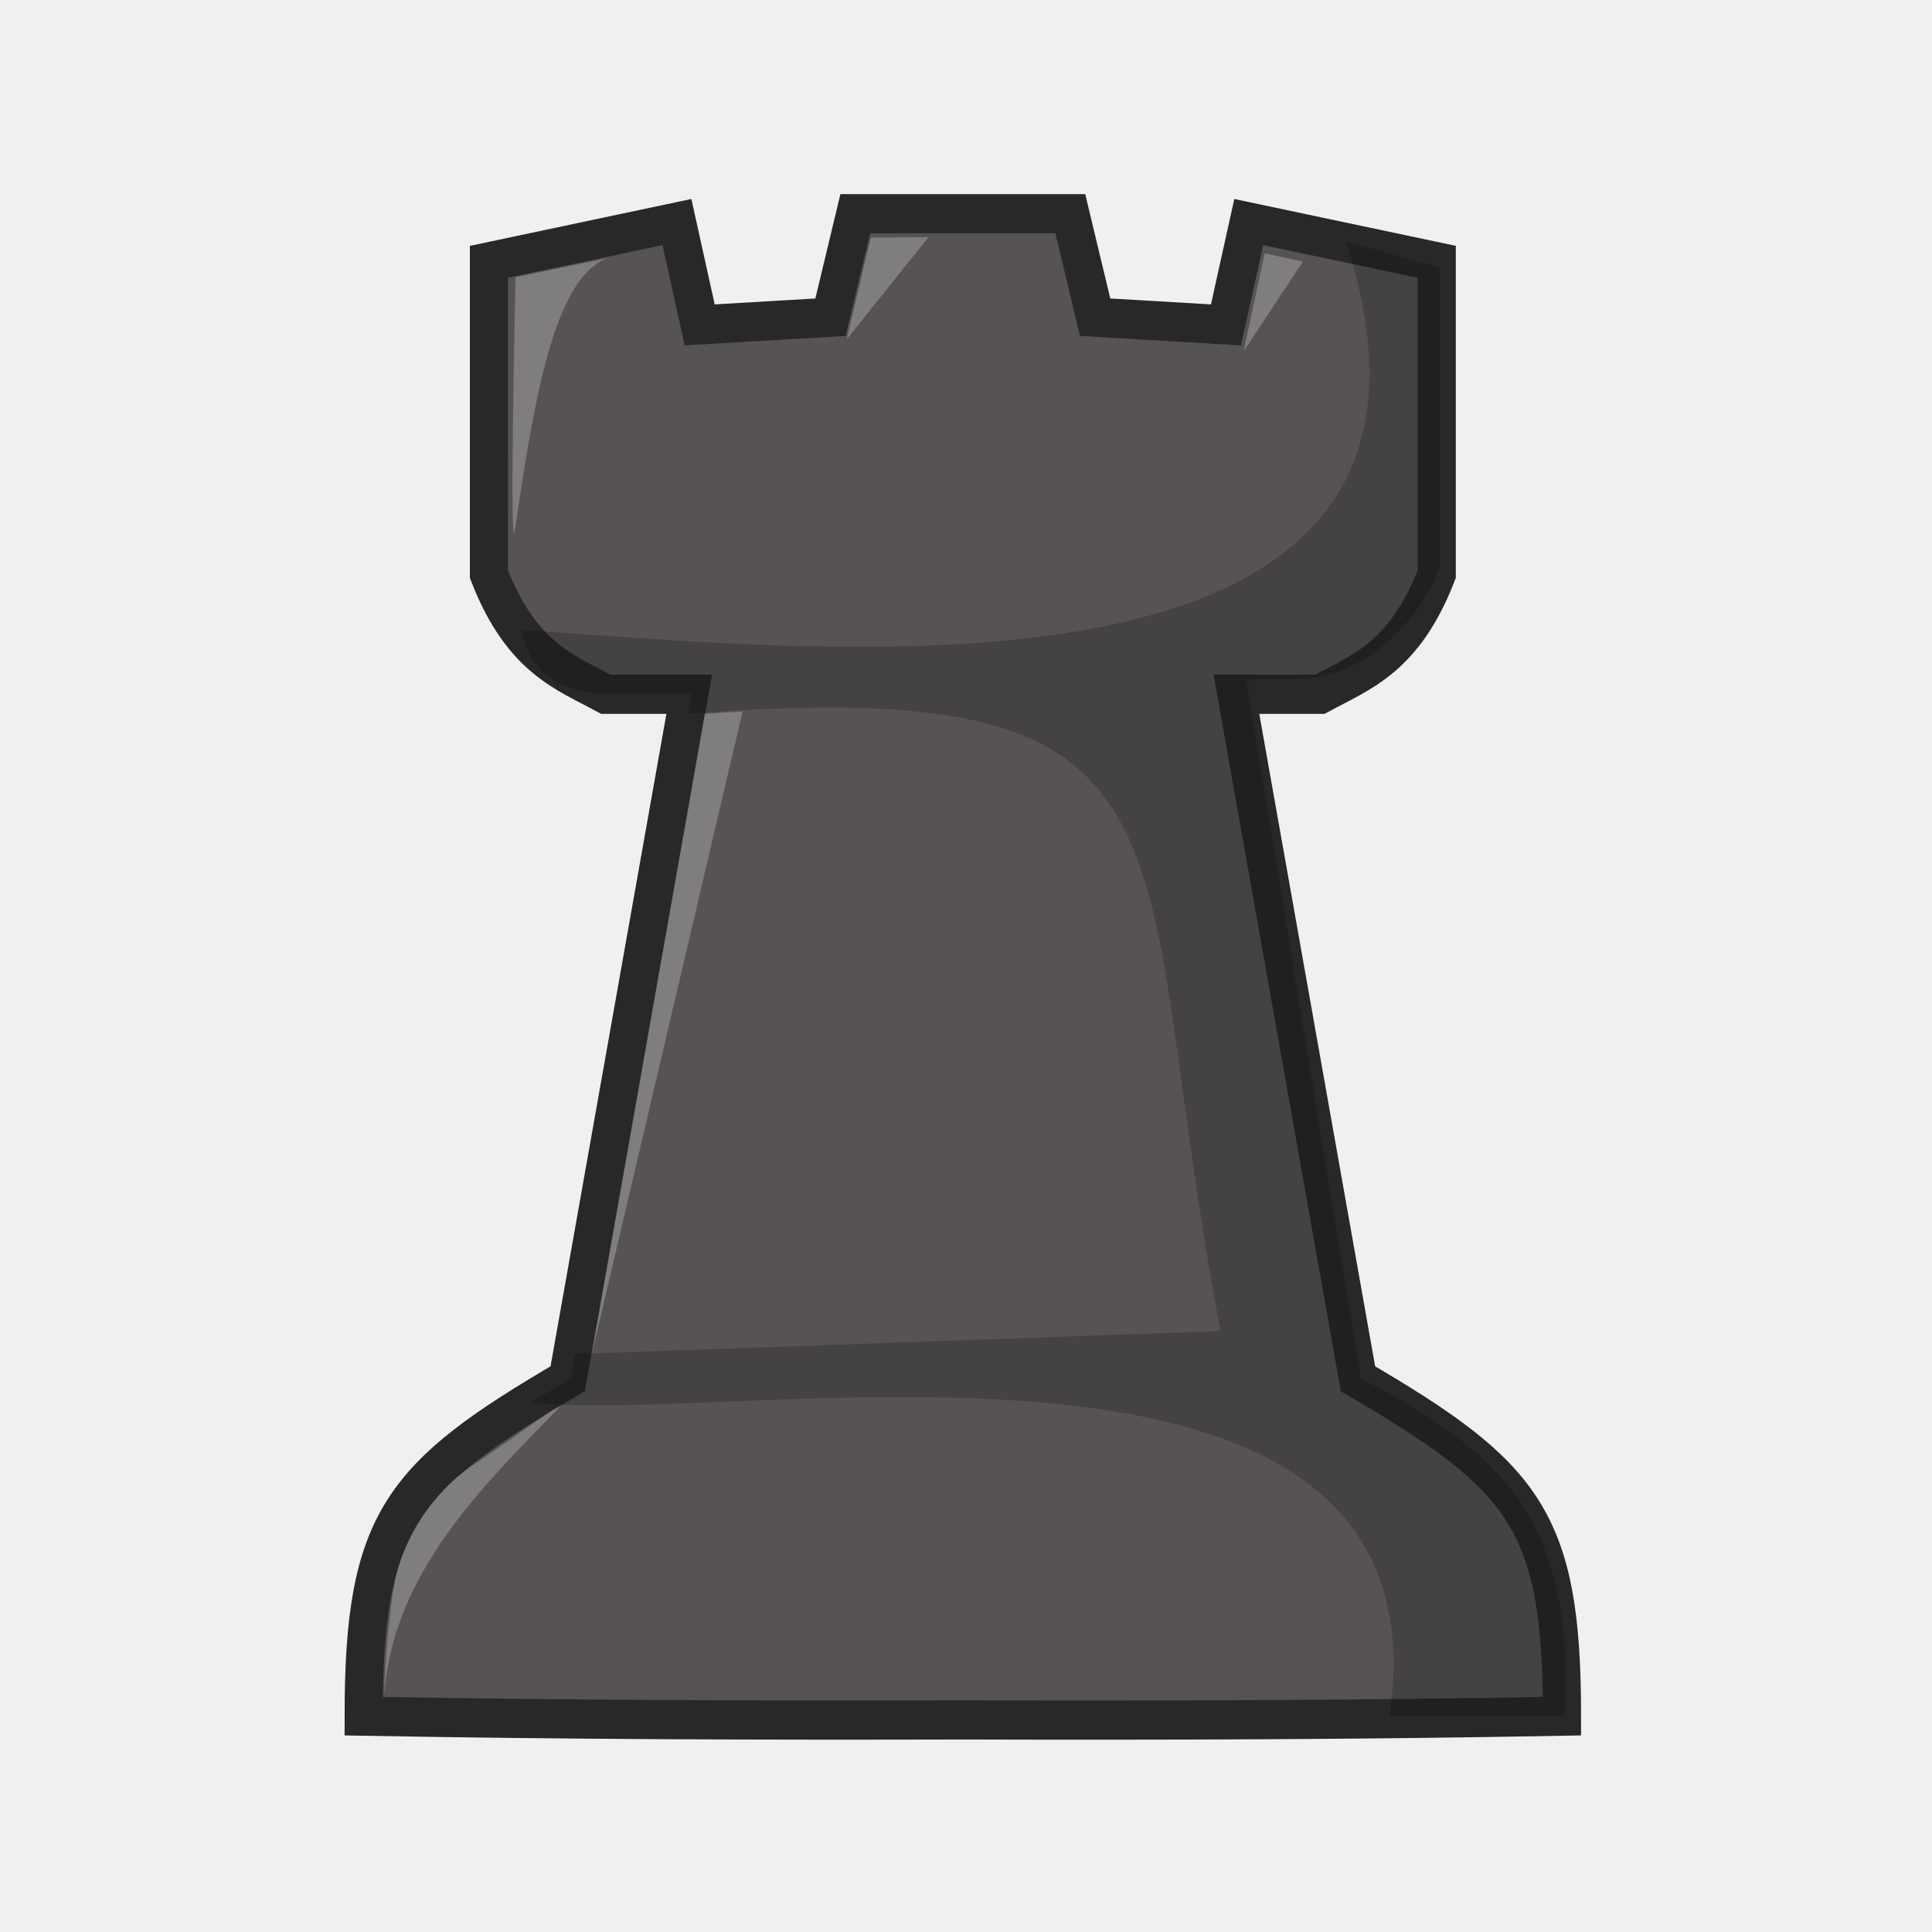
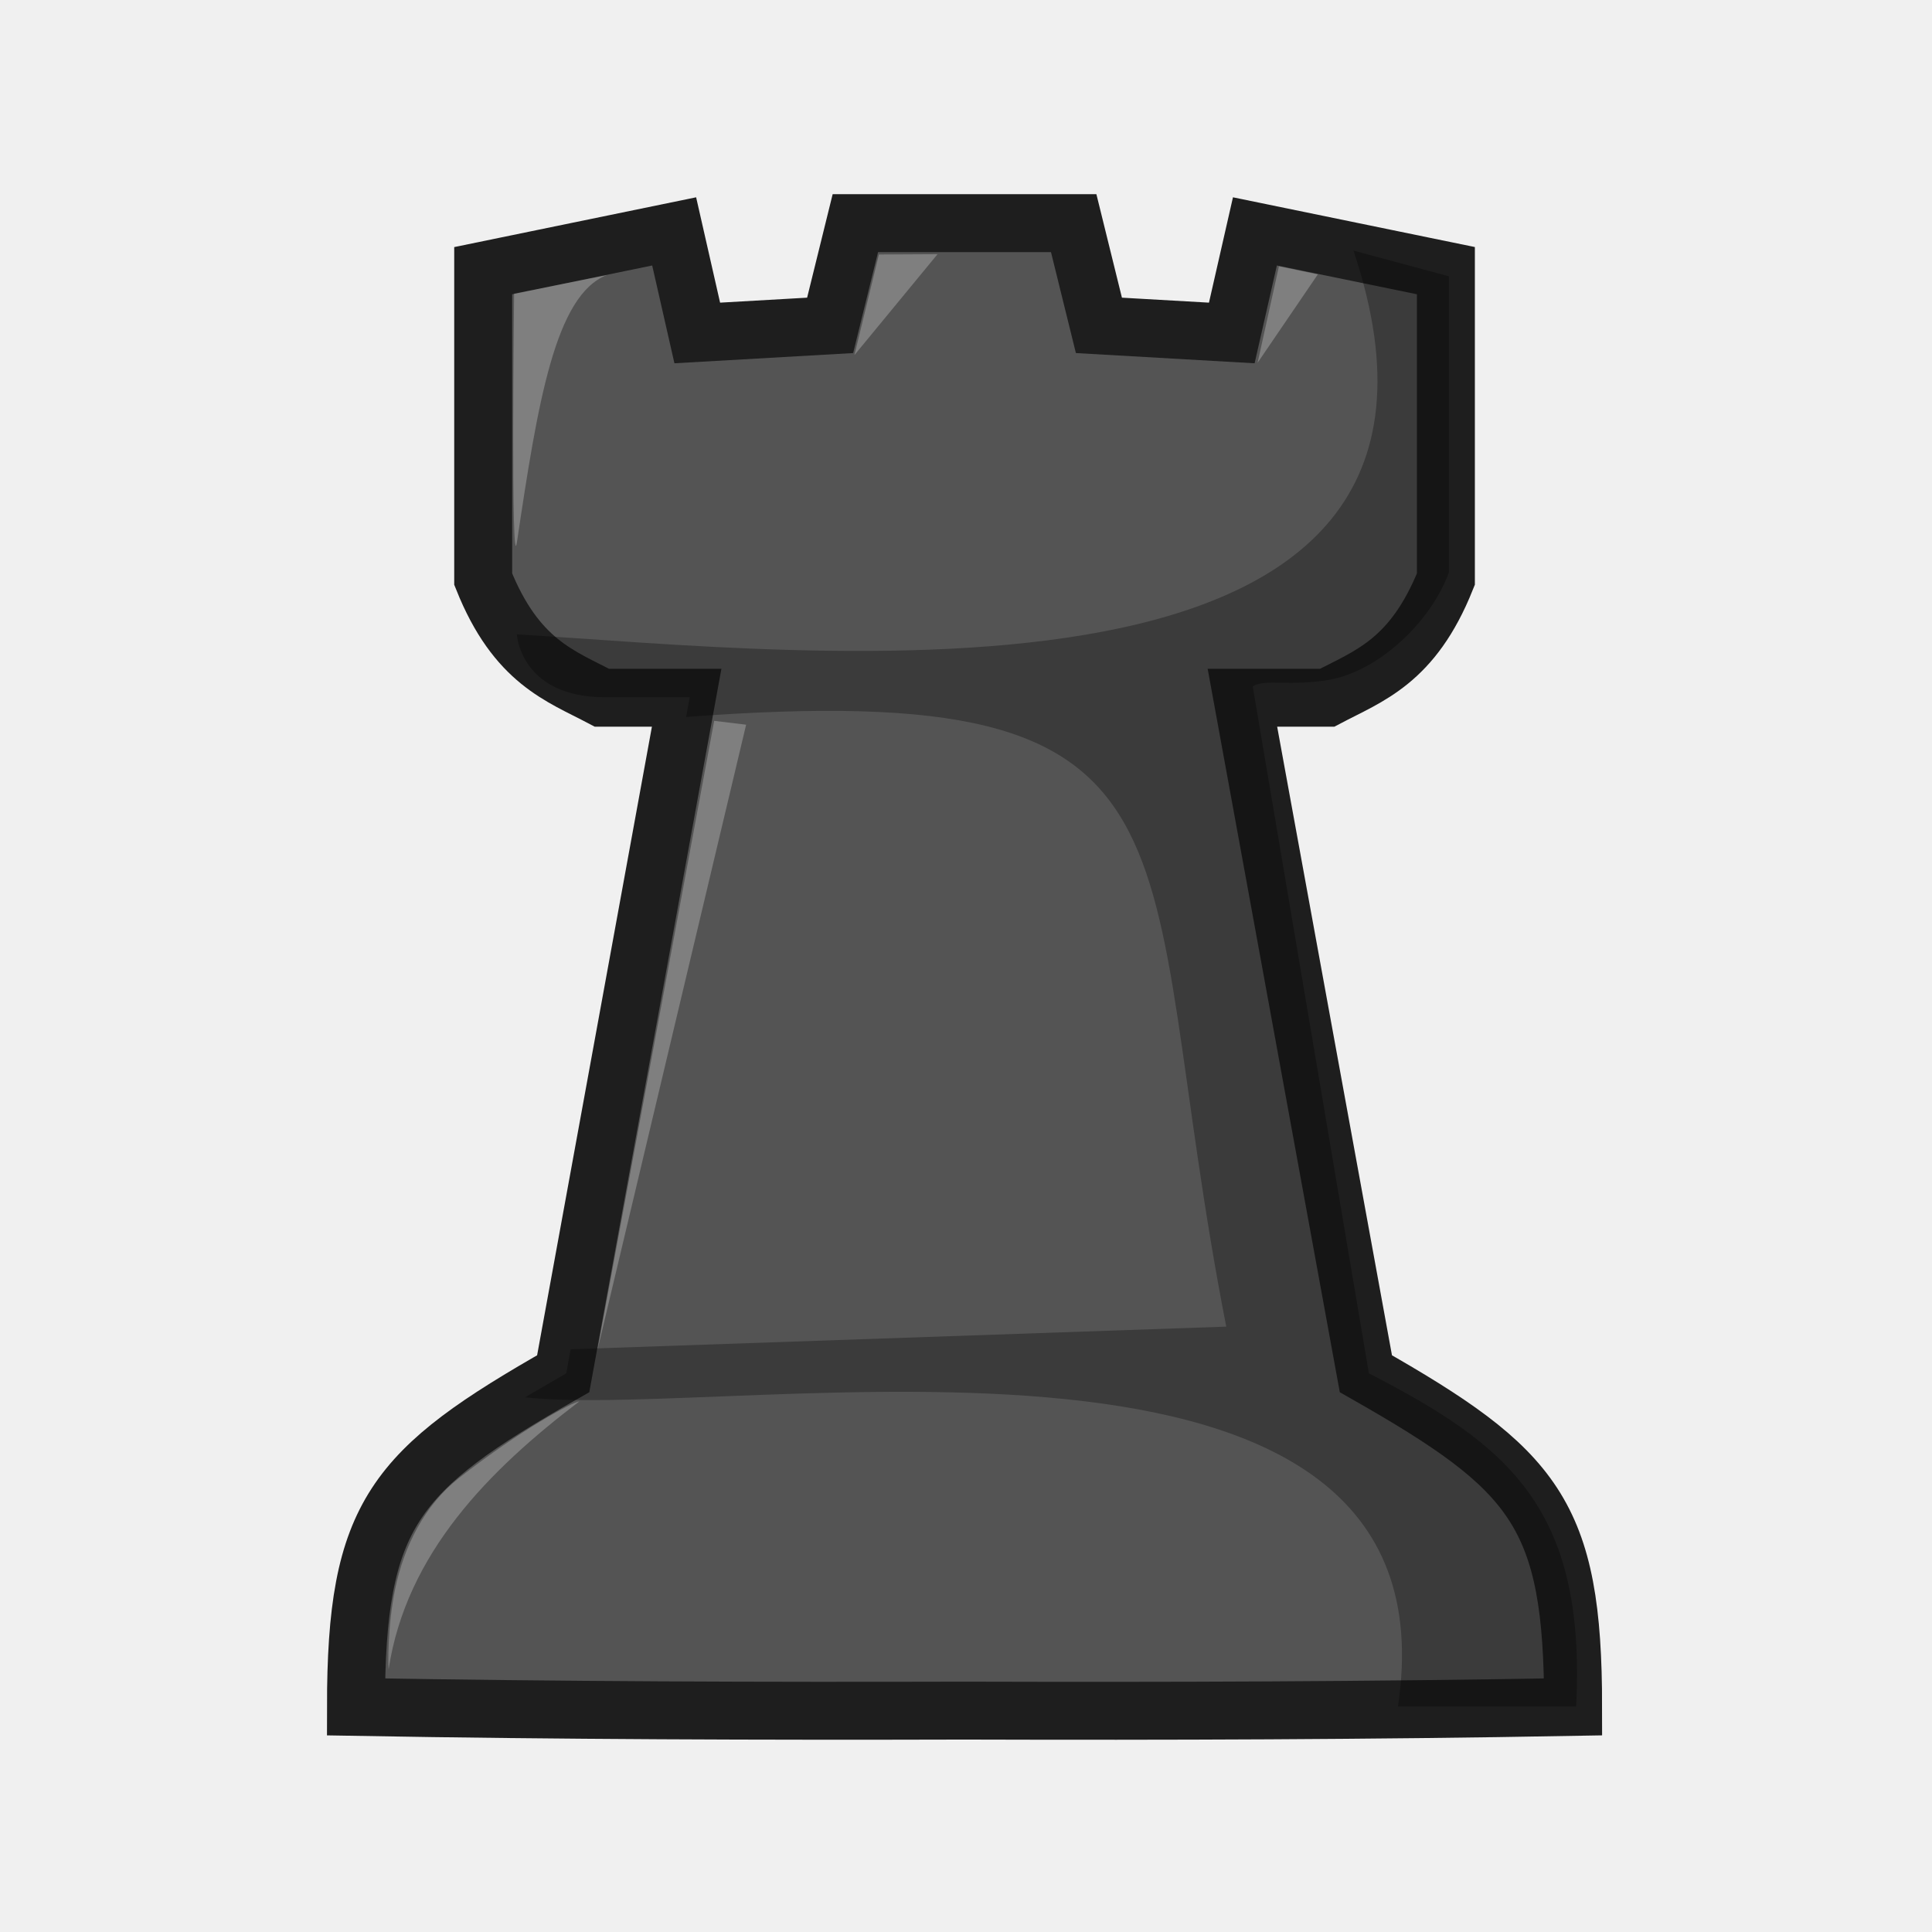
<svg xmlns="http://www.w3.org/2000/svg" width="50mm" height="50mm" clip-rule="evenodd" fill-rule="evenodd" image-rendering="optimizeQuality" shape-rendering="geometricPrecision" text-rendering="geometricPrecision" version="1.1" viewBox="0 0 50 50">
-   <g transform="matrix(.99935 0 0 1.027 -3304.8 2191.5)" stroke-width=".987">
-     <path d="m3329.1-2128.5-0.643 2.608-3.388 0.194-0.589-2.592-4.869 1.003v7.871c0.845 2.112 1.967 2.466 3.027 3.026h2.161l-3.148 17.25c-4.314 2.456-5.284 3.57-5.284 8.502 5.173 0.091 10.345 0.108 15.517 0.094 5.172 0.015 10.344 0 15.517-0.094 0-4.933-0.97-6.046-5.284-8.502l-3.148-17.25h2.161c1.06-0.56 2.182-0.915 3.027-3.027v-7.871l-4.869-1.002-0.59 2.592-3.388-0.194-0.643-2.608h-2.783z" fill="#565352" stroke="#282828" stroke-width=".987" />
-     <path d="m3341.8-2127.8c4.172 12.439-14.069 10.218-21.331 9.793 0 0 0.085 1.6 2.246 1.605h2.197-0.036l-0.092 0.503c13.852-1.045 11.329 3.047 13.773 15.557l-16.717 0.578-0.111 0.613-1.051 0.613c5.434 0.595 23.899-3.102 22.257 7.89h4.543c0.262-5.093-1.767-6.687-5.284-8.502l-2.962-17.531c0.3-0.194 0.959 0 1.922-0.161 1.28-0.213 2.624-1.483 3.08-2.747v-7.555z" opacity=".2" />
+   <g transform="matrix(1.015 0 0 1.0142 -3356.9 2164.5)" stroke-width=".986">
+     <path d="m3329.1-2128.5-0.643 2.608-3.388 0.194-0.589-2.592-4.869 1.003v7.871c0.845 2.112 1.967 2.466 3.027 3.026h2.161l-3.148 17.25c-4.314 2.456-5.284 3.57-5.284 8.502 5.173 0.091 10.345 0.108 15.517 0.094 5.172 0.015 10.344 0 15.517-0.094 0-4.933-0.97-6.046-5.284-8.502l-3.148-17.25h2.161c1.06-0.56 2.182-0.915 3.027-3.027v-7.871l-4.869-1.002-0.59 2.592-3.388-0.194-0.643-2.608h-2.783z" fill="#545454" stroke="#1e1e1e" stroke-width="1.478" />
+     <path d="m3341.8-2127.8c4.172 12.439-14.069 10.218-21.331 9.793 0 0 0.085 1.6 2.246 1.605h2.197-0.036l-0.092 0.503c13.852-1.045 11.329 3.047 13.773 15.557l-16.717 0.578-0.111 0.613-1.051 0.613c5.434 0.595 23.899-3.102 22.257 7.89h4.543c0.262-5.093-1.767-6.687-5.284-8.502l-2.962-17.531c0.3-0.194 0.959 0 1.922-0.161 1.28-0.213 2.624-1.483 3.08-2.747v-7.555z" opacity=".3" />
    <g fill="#fff">
-       <path d="m3320.3-2126.9 2.364-0.475c-1.316 0.508-1.847 3.272-2.375 6.82-0.158 1.063 0.011-6.345 0.011-6.345z" opacity=".25" />
-       <path d="m3329.5-2127.9-0.624 2.567 2.119-2.575z" opacity=".25" />
-       <path d="m3339.7-2127.5-0.544 2.463 1.536-2.256z" opacity=".25" />
-       <path d="m3325.2-2115.9-2.927 16.145 3.908-16.202z" opacity=".25" />
-       <path d="m3316.9-2091.2c-0.014-0.046 0.082-1.892 0.282-2.858 0.227-1.094 1.025-2.256 1.942-2.857 1.653-1.084 2.176-1.516 2.327-1.52-1.999 1.993-4.316 4.184-4.551 7.24z" opacity=".25" />
+       <path d="m3320.4-2126.7 2.364-0.475c-1.316 0.508-1.763 3.257-2.291 6.804-0.158 1.063-0.074-6.329-0.074-6.329z" opacity=".25" />
+       <path d="m3329.7-2127.7-0.624 2.567 2.119-2.575z" opacity=".25" />
+       <path d="m3339.9-2127.4-0.544 2.463 1.536-2.256z" opacity=".25" />
+       <path d="m3325.5-2115.8-2.98 16.075 3.795-15.977z" opacity=".25" />
+       <path d="m3317.2-2091.6c-0.014-0.046-0.034-1.082 0.166-2.048 0.227-1.094 0.757-2.146 1.619-2.824 1.591-1.25 2.925-1.957 3.076-1.961-2.29 1.742-4.41 3.873-4.861 6.833z" opacity=".25" />
    </g>
  </g>
</svg>
